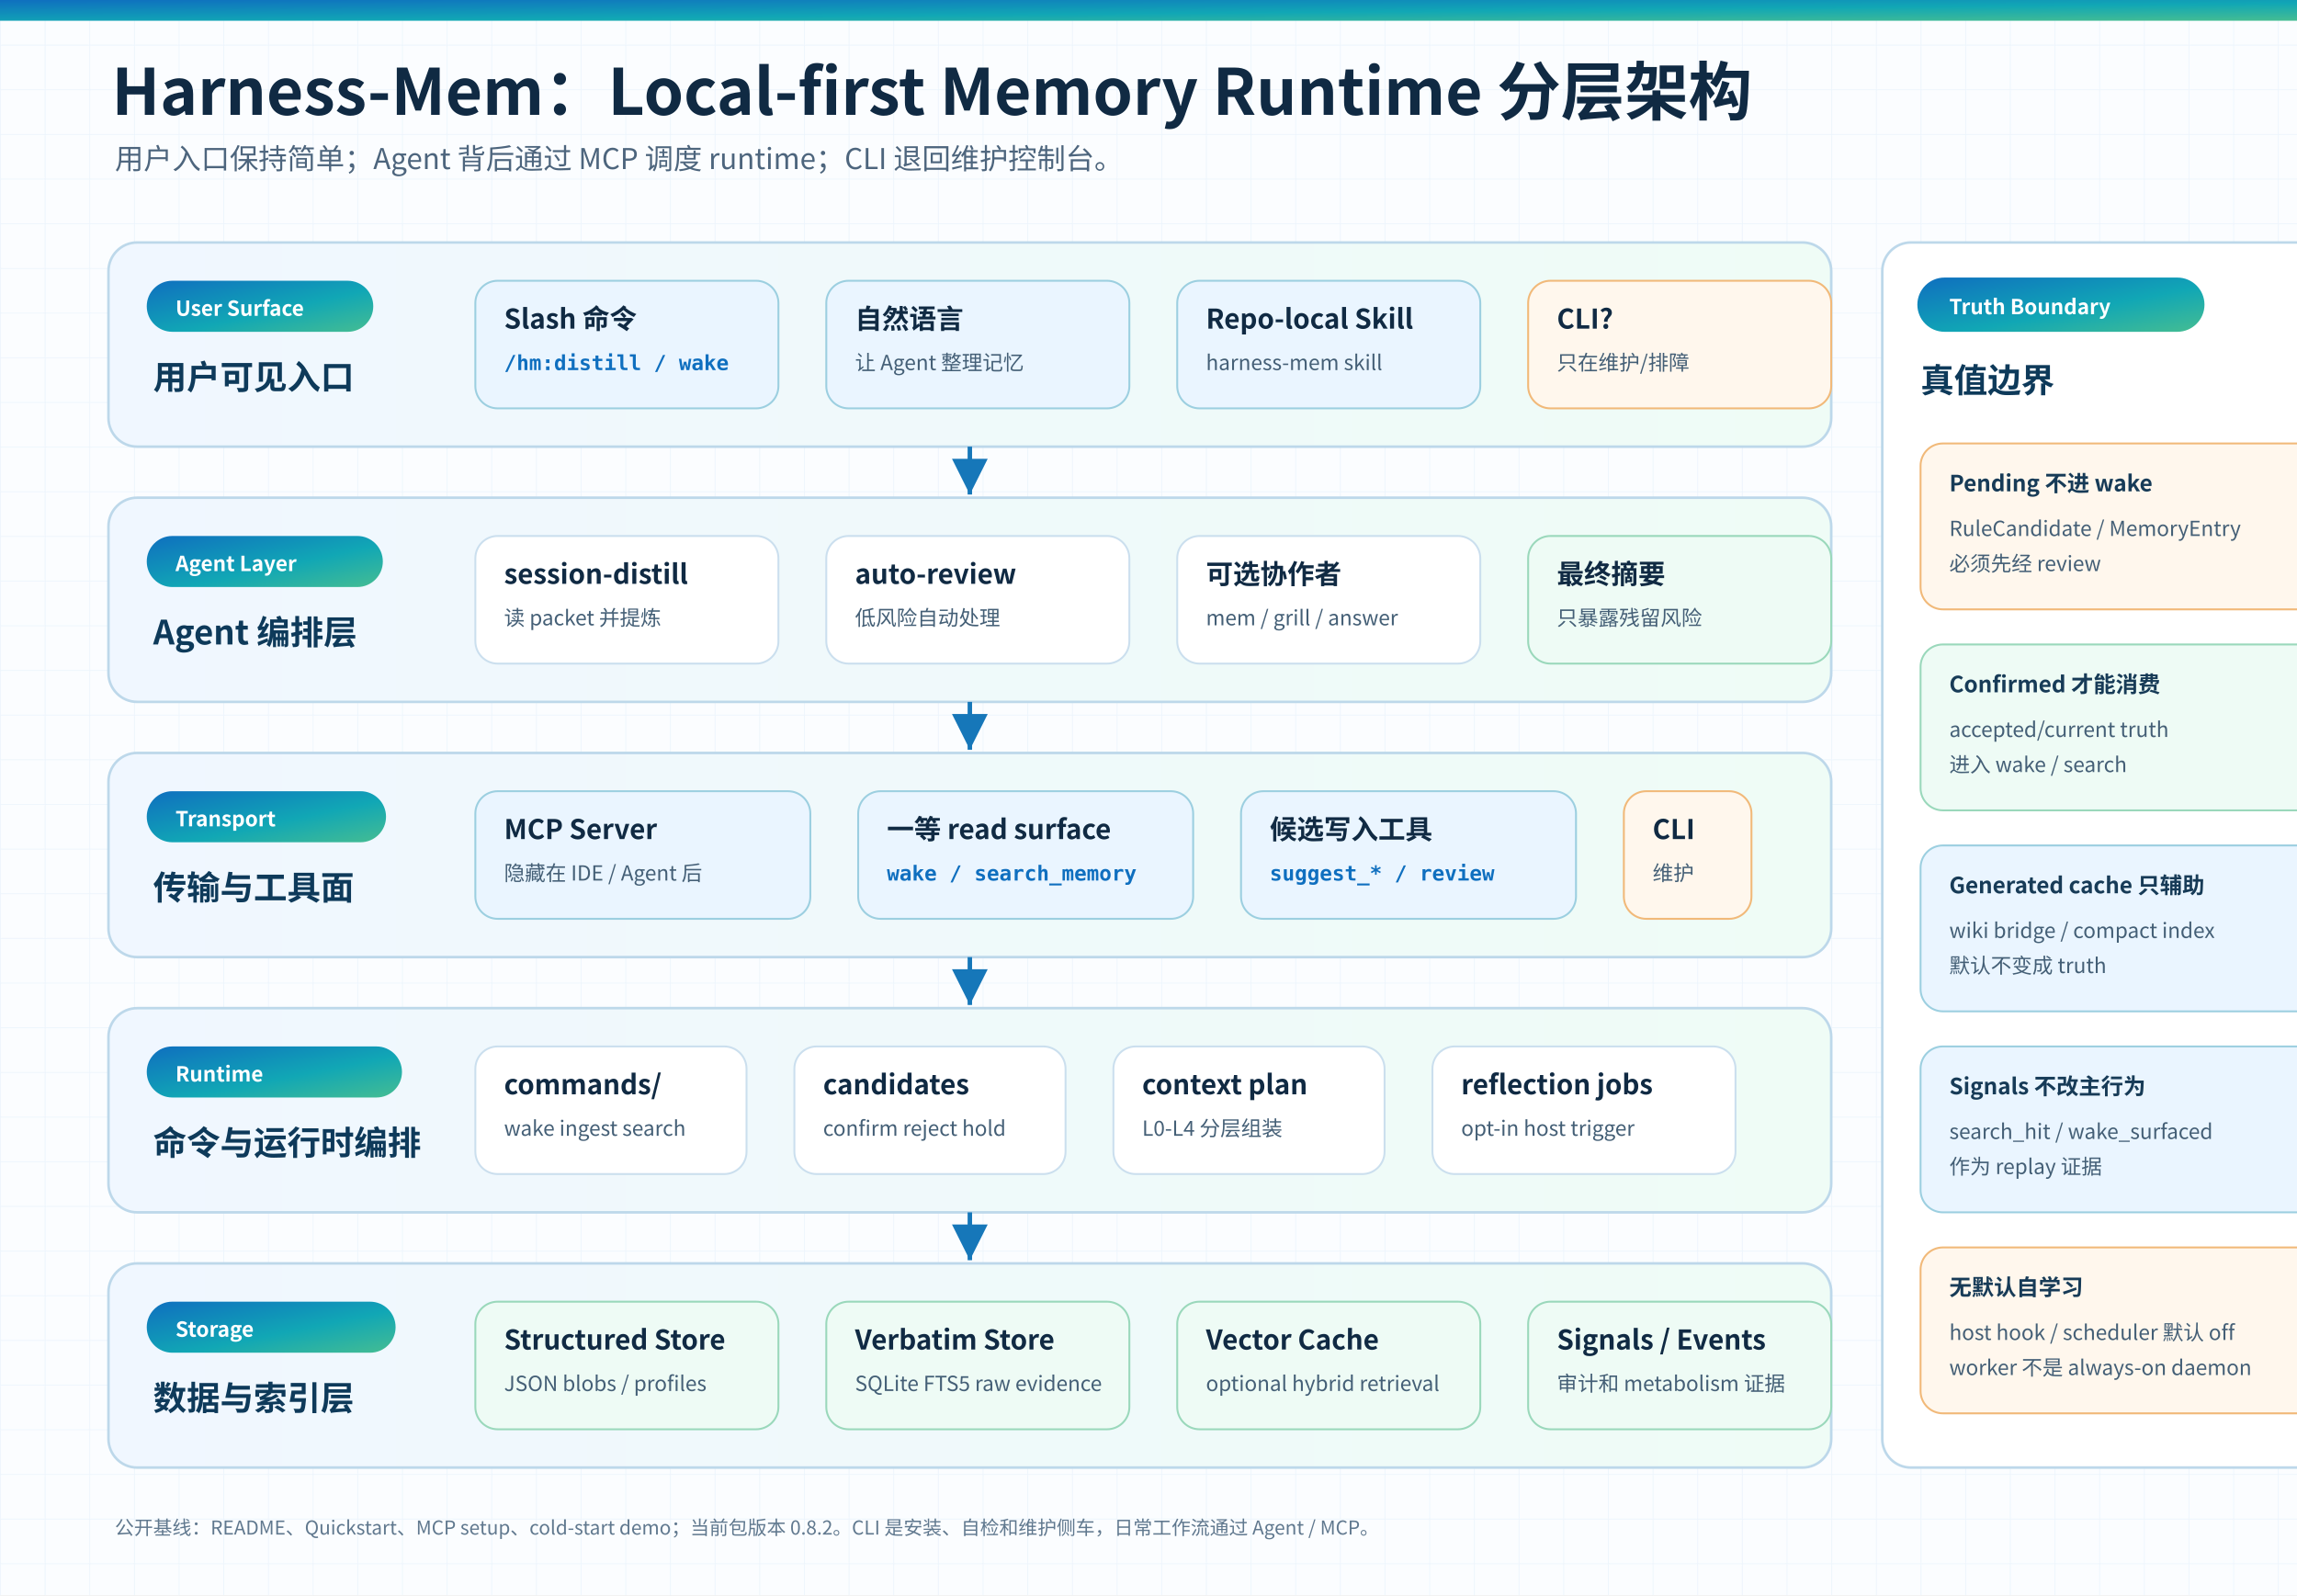
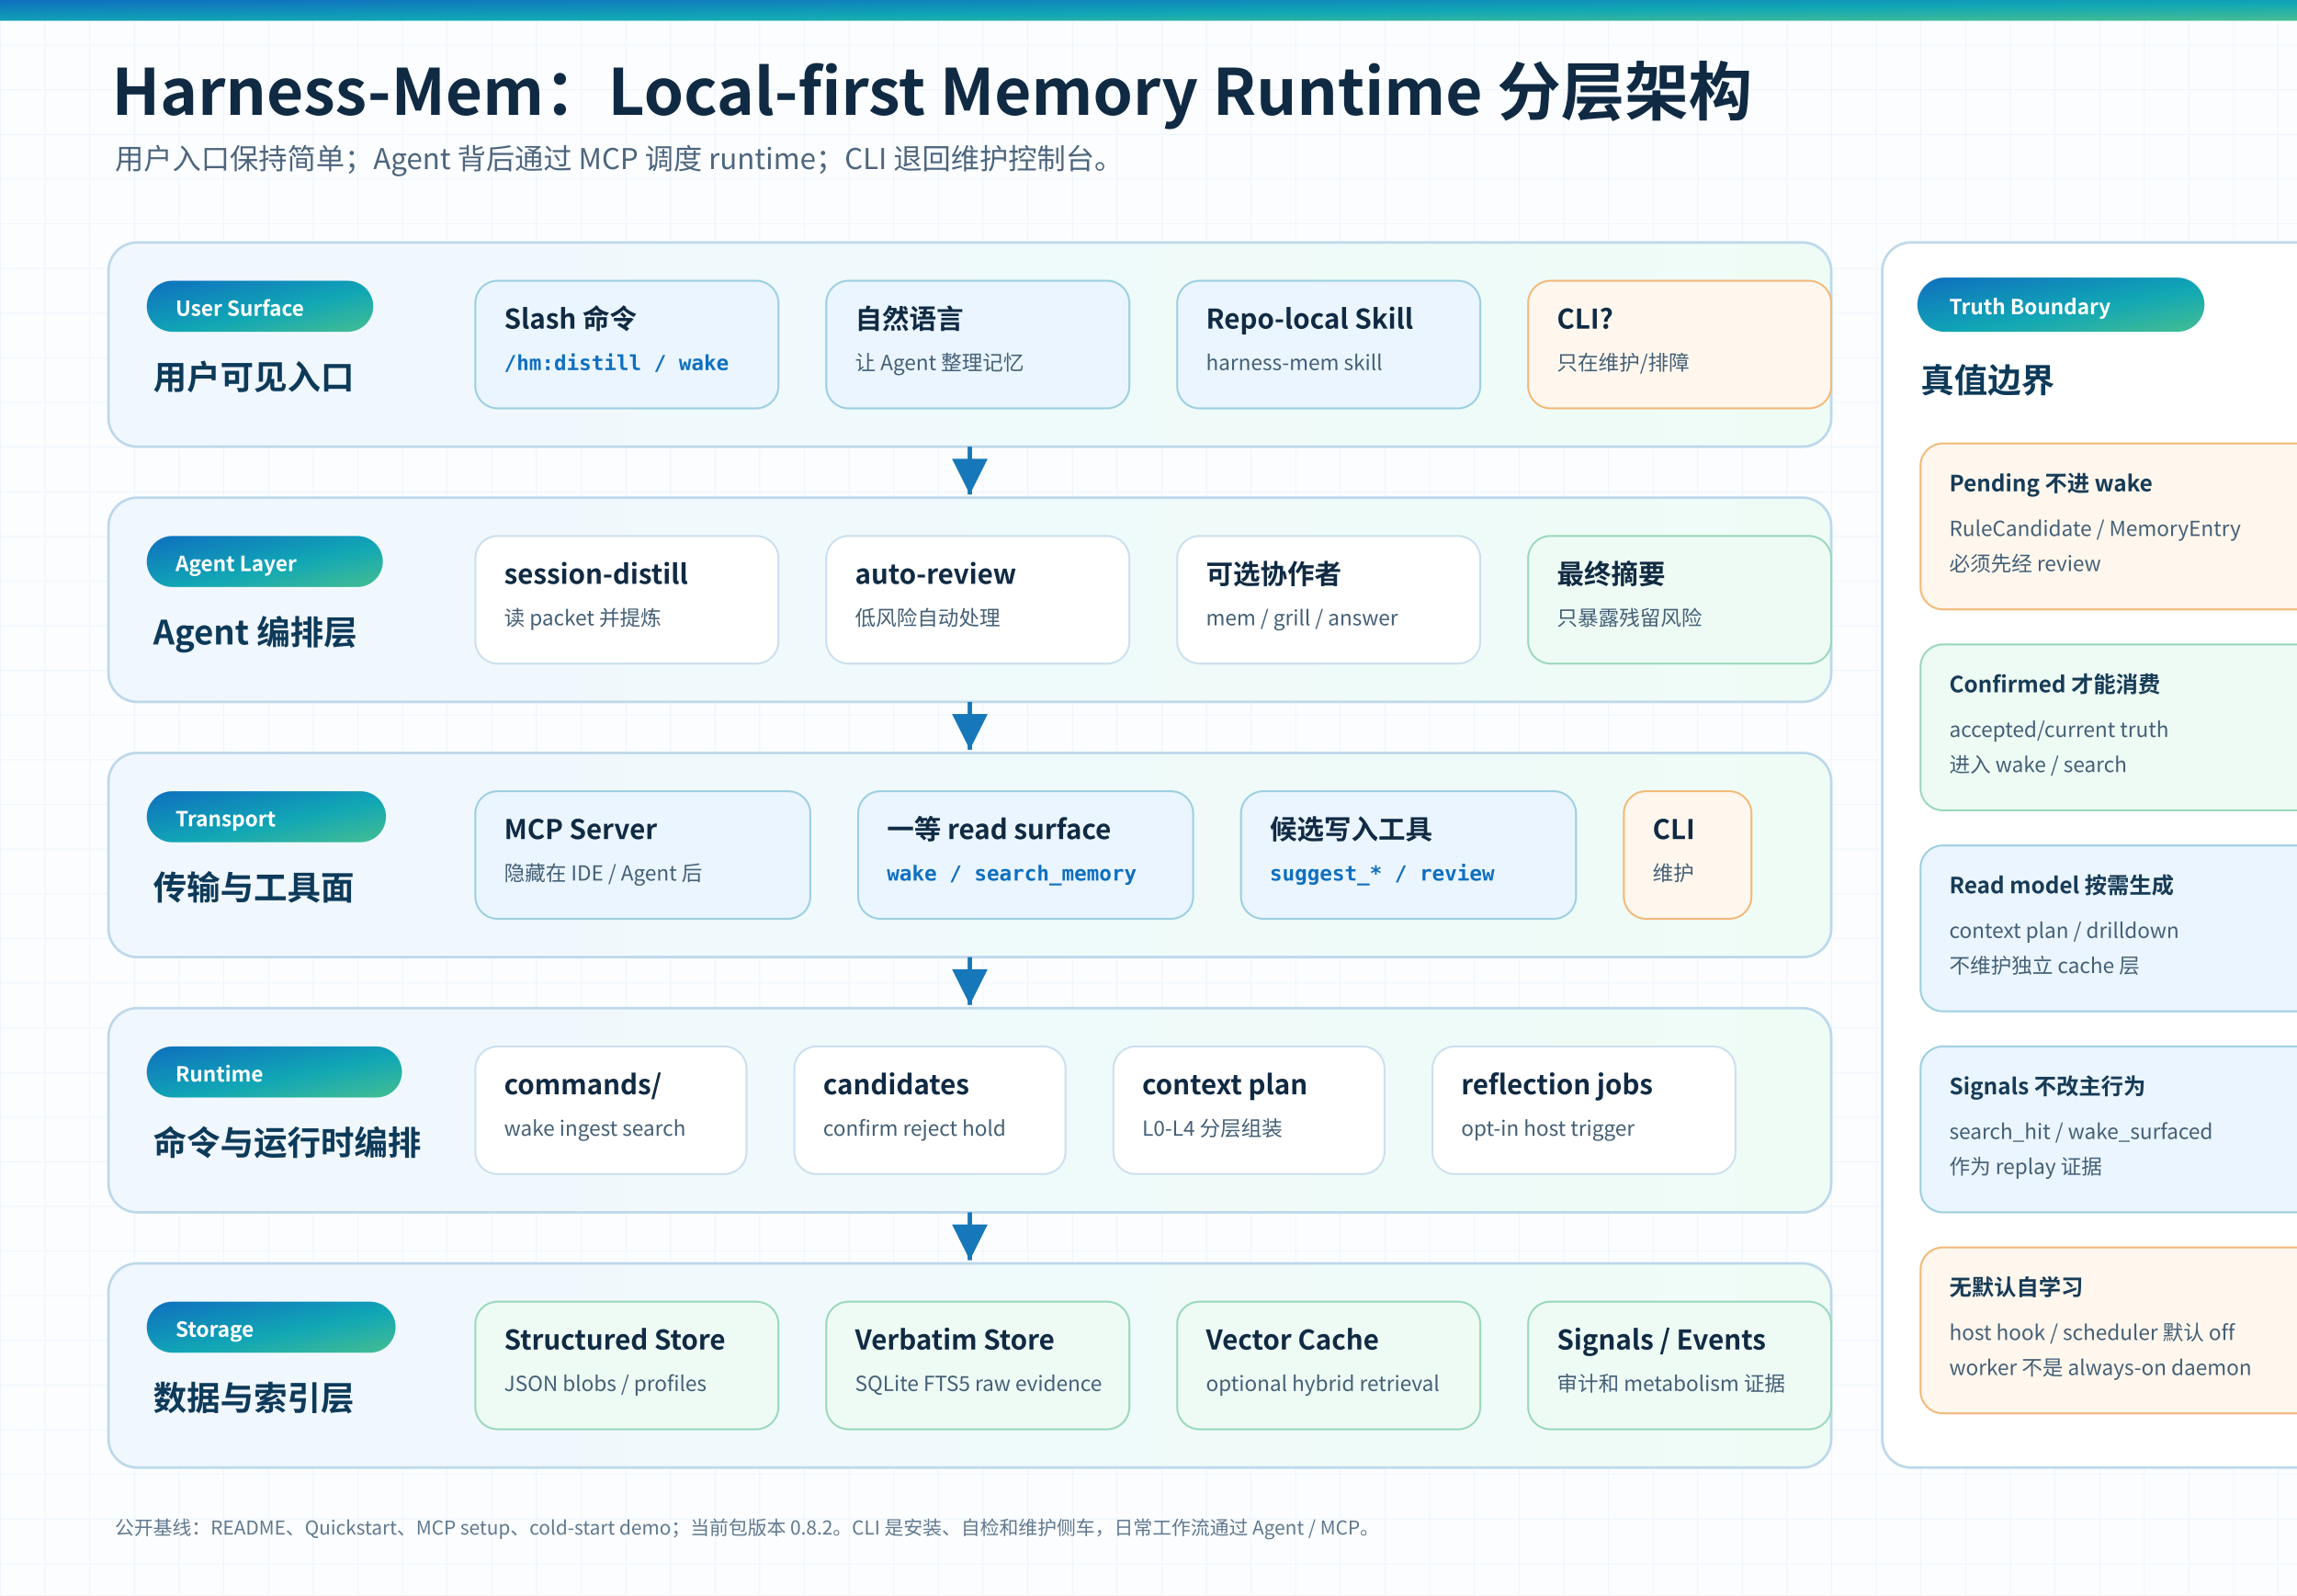
<svg xmlns="http://www.w3.org/2000/svg" width="1440" height="1000" viewBox="0 0 1440 1000" role="img" aria-labelledby="title desc">
  <defs>
    <pattern id="grid" width="28" height="28" patternUnits="userSpaceOnUse">
      <path d="M 28 0 L 0 0 0 28" fill="none" stroke="#e8f2fb" stroke-width="1" />
    </pattern>
    <linearGradient id="blueGreen" x1="0" y1="0" x2="1" y2="1">
      <stop offset="0%" stop-color="#0f6fbf" />
      <stop offset="58%" stop-color="#11a7b5" />
      <stop offset="100%" stop-color="#45bd92" />
    </linearGradient>
    <linearGradient id="layerFill" x1="0" y1="0" x2="1" y2="0">
      <stop offset="0%" stop-color="#f0f7ff" />
      <stop offset="100%" stop-color="#effcf6" />
    </linearGradient>
    <filter id="shadow" x="-10%" y="-20%" width="125%" height="155%">
      <feDropShadow dx="0" dy="8" stdDeviation="10" flood-color="#0b3558" flood-opacity="0.10" />
    </filter>
    <marker id="arrow" markerWidth="12" markerHeight="12" refX="10" refY="6" orient="auto" markerUnits="strokeWidth">
      <path d="M2,2 L10,6 L2,10 Z" fill="#1677b9" />
    </marker>
    <style>
      .bg { fill: #fbfdff; }
      .grid { fill: url(#grid); opacity: .72; }
      .title { font: 700 40px "Microsoft YaHei", "Noto Sans CJK SC", "Segoe UI", Arial, sans-serif; fill: #102a43; }
      .subtitle { font: 400 18px "Microsoft YaHei", "Noto Sans CJK SC", "Segoe UI", Arial, sans-serif; fill: #4d657d; }
      .layer { fill: url(#layerFill); stroke: #bdd8ea; stroke-width: 1.6; rx: 18; }
      .side { fill: #ffffff; stroke: #bdd8ea; stroke-width: 1.6; rx: 18; }
      .label { font: 700 21px "Microsoft YaHei", "Noto Sans CJK SC", "Segoe UI", Arial, sans-serif; fill: #0e3a5a; }
      .tag { font: 700 13px "Microsoft YaHei", "Noto Sans CJK SC", "Segoe UI", Arial, sans-serif; fill: #ffffff; }
      .card { fill: #ffffff; stroke: #cbdfee; stroke-width: 1.2; rx: 14; }
      .cardBlue { fill: #eaf5ff; stroke: #9ccfe0; stroke-width: 1.2; rx: 14; }
      .cardGreen { fill: #eefbf5; stroke: #9ad8bb; stroke-width: 1.2; rx: 14; }
      .cardOrange { fill: #fff7ed; stroke: #f1b979; stroke-width: 1.2; rx: 14; }
      .cardTitle { font: 700 17px "Microsoft YaHei", "Noto Sans CJK SC", "Segoe UI", Arial, sans-serif; fill: #102a43; }
      .body { font: 400 13px "Microsoft YaHei", "Noto Sans CJK SC", "Segoe UI", Arial, sans-serif; fill: #445f76; }
      .code { font: 700 13px "Cascadia Mono", Consolas, monospace; fill: #0f6fbf; }
      .arrow { fill: none; stroke: #1677b9; stroke-width: 2.8; marker-end: url(#arrow); }
      .small { font: 400 12px "Microsoft YaHei", "Noto Sans CJK SC", "Segoe UI", Arial, sans-serif; fill: #60788e; }
      .rule { font: 700 14px "Microsoft YaHei", "Noto Sans CJK SC", "Segoe UI", Arial, sans-serif; fill: #173b57; }
    </style>
  </defs>
  <rect class="bg" width="1440" height="1000" />
  <rect class="grid" width="1440" height="1000" />
  <rect x="0" y="0" width="1440" height="13" fill="url(#blueGreen)" />
  <text class="title" x="70" y="72">Harness-Mem：Local-first Memory Runtime 分层架构</text>
  <text class="subtitle" x="72" y="106">用户入口保持简单；Agent 背后通过 MCP 调度 runtime；CLI 退回维护控制台。</text>
  <g transform="translate(68 152)">
    <rect class="layer" width="1080" height="128" />
    <rect x="24" y="24" width="142" height="32" rx="16" fill="url(#blueGreen)" />
    <text class="tag" x="42" y="46">User Surface</text>
    <text class="label" x="28" y="92">用户可见入口</text>
    <g transform="translate(230 24)">
      <rect class="cardBlue" width="190" height="80" />
      <text class="cardTitle" x="18" y="30">Slash 命令</text>
      <text class="code" x="18" y="56">/hm:distill / wake</text>
    </g>
    <g transform="translate(450 24)">
      <rect class="cardBlue" width="190" height="80" />
      <text class="cardTitle" x="18" y="30">自然语言</text>
      <text class="body" x="18" y="56">让 Agent 整理记忆</text>
    </g>
    <g transform="translate(670 24)">
      <rect class="cardBlue" width="190" height="80" />
      <text class="cardTitle" x="18" y="30">Repo-local Skill</text>
      <text class="body" x="18" y="56">harness-mem skill</text>
    </g>
    <g transform="translate(890 24)">
      <rect class="cardOrange" width="190" height="80" />
      <text class="cardTitle" x="18" y="30">CLI?</text>
      <text class="body" x="18" y="56">只在维护/排障</text>
    </g>
  </g>
  <g transform="translate(68 312)">
    <rect class="layer" width="1080" height="128" />
    <rect x="24" y="24" width="148" height="32" rx="16" fill="url(#blueGreen)" />
    <text class="tag" x="42" y="46">Agent Layer</text>
    <text class="label" x="28" y="92">Agent 编排层</text>
    <g transform="translate(230 24)">
      <rect class="card" width="190" height="80" />
      <text class="cardTitle" x="18" y="30">session-distill</text>
      <text class="body" x="18" y="56">读 packet 并提炼</text>
    </g>
    <g transform="translate(450 24)">
      <rect class="card" width="190" height="80" />
      <text class="cardTitle" x="18" y="30">auto-review</text>
      <text class="body" x="18" y="56">低风险自动处理</text>
    </g>
    <g transform="translate(670 24)">
      <rect class="card" width="190" height="80" />
      <text class="cardTitle" x="18" y="30">可选协作者</text>
      <text class="body" x="18" y="56">mem / grill / answer</text>
    </g>
    <g transform="translate(890 24)">
      <rect class="cardGreen" width="190" height="80" />
      <text class="cardTitle" x="18" y="30">最终摘要</text>
      <text class="body" x="18" y="56">只暴露残留风险</text>
    </g>
  </g>
  <g transform="translate(68 472)">
    <rect class="layer" width="1080" height="128" />
    <rect x="24" y="24" width="150" height="32" rx="16" fill="url(#blueGreen)" />
    <text class="tag" x="42" y="46">Transport</text>
    <text class="label" x="28" y="92">传输与工具面</text>
    <g transform="translate(230 24)">
      <rect class="cardBlue" width="210" height="80" />
      <text class="cardTitle" x="18" y="30">MCP Server</text>
      <text class="body" x="18" y="56">隐藏在 IDE / Agent 后</text>
    </g>
    <g transform="translate(470 24)">
      <rect class="cardBlue" width="210" height="80" />
      <text class="cardTitle" x="18" y="30">一等 read surface</text>
      <text class="code" x="18" y="56">wake / search_memory</text>
    </g>
    <g transform="translate(710 24)">
      <rect class="cardBlue" width="210" height="80" />
      <text class="cardTitle" x="18" y="30">候选写入工具</text>
      <text class="code" x="18" y="56">suggest_* / review</text>
    </g>
    <g transform="translate(950 24)">
      <rect class="cardOrange" width="80" height="80" />
      <text class="cardTitle" x="18" y="30">CLI</text>
      <text class="body" x="18" y="56">维护</text>
    </g>
  </g>
  <g transform="translate(68 632)">
    <rect class="layer" width="1080" height="128" />
    <rect x="24" y="24" width="160" height="32" rx="16" fill="url(#blueGreen)" />
    <text class="tag" x="42" y="46">Runtime</text>
    <text class="label" x="28" y="92">命令与运行时编排</text>
    <g transform="translate(230 24)">
      <rect class="card" width="170" height="80" />
      <text class="cardTitle" x="18" y="30">commands/</text>
      <text class="body" x="18" y="56">wake ingest search</text>
    </g>
    <g transform="translate(430 24)">
      <rect class="card" width="170" height="80" />
      <text class="cardTitle" x="18" y="30">candidates</text>
      <text class="body" x="18" y="56">confirm reject hold</text>
    </g>
    <g transform="translate(630 24)">
      <rect class="card" width="170" height="80" />
      <text class="cardTitle" x="18" y="30">context plan</text>
      <text class="body" x="18" y="56">L0-L4 分层组装</text>
    </g>
    <g transform="translate(830 24)">
      <rect class="card" width="190" height="80" />
      <text class="cardTitle" x="18" y="30">reflection jobs</text>
      <text class="body" x="18" y="56">opt-in host trigger</text>
    </g>
  </g>
  <g transform="translate(68 792)">
    <rect class="layer" width="1080" height="128" />
    <rect x="24" y="24" width="156" height="32" rx="16" fill="url(#blueGreen)" />
    <text class="tag" x="42" y="46">Storage</text>
    <text class="label" x="28" y="92">数据与索引层</text>
    <g transform="translate(230 24)">
      <rect class="cardGreen" width="190" height="80" />
      <text class="cardTitle" x="18" y="30">Structured Store</text>
      <text class="body" x="18" y="56">JSON blobs / profiles</text>
    </g>
    <g transform="translate(450 24)">
      <rect class="cardGreen" width="190" height="80" />
      <text class="cardTitle" x="18" y="30">Verbatim Store</text>
      <text class="body" x="18" y="56">SQLite FTS5 raw evidence</text>
    </g>
    <g transform="translate(670 24)">
      <rect class="cardGreen" width="190" height="80" />
      <text class="cardTitle" x="18" y="30">Vector Cache</text>
      <text class="body" x="18" y="56">optional hybrid retrieval</text>
    </g>
    <g transform="translate(890 24)">
      <rect class="cardGreen" width="190" height="80" />
      <text class="cardTitle" x="18" y="30">Signals / Events</text>
      <text class="body" x="18" y="56">审计和 metabolism 证据</text>
    </g>
  </g>
  <path class="arrow" d="M 608 280 L 608 310" />
  <path class="arrow" d="M 608 440 L 608 470" />
  <path class="arrow" d="M 608 600 L 608 630" />
  <path class="arrow" d="M 608 760 L 608 790" />
  <g transform="translate(1180 152)">
    <rect class="side" width="302" height="768" />
    <rect x="22" y="22" width="180" height="34" rx="17" fill="url(#blueGreen)" />
    <text class="tag" x="42" y="45">Truth Boundary</text>
    <text class="label" x="24" y="94">真值边界</text>
    <g transform="translate(24 126)">
      <rect class="cardOrange" width="254" height="104" />
      <text class="rule" x="18" y="30">Pending 不进 wake</text>
      <text class="body" x="18" y="58">RuleCandidate / MemoryEntry</text>
      <text class="body" x="18" y="80">必须先经 review</text>
    </g>
    <g transform="translate(24 252)">
      <rect class="cardGreen" width="254" height="104" />
      <text class="rule" x="18" y="30">Confirmed 才能消费</text>
      <text class="body" x="18" y="58">accepted/current truth</text>
      <text class="body" x="18" y="80">进入 wake / search</text>
    </g>
    <g transform="translate(24 378)">
      <rect class="cardBlue" width="254" height="104" />
-       <text class="rule" x="18" y="30">Generated cache 只辅助</text>
-       <text class="body" x="18" y="58">wiki bridge / compact index</text>
-       <text class="body" x="18" y="80">默认不变成 truth</text>
+       <text class="rule" x="18" y="30">Read model 按需生成</text>
+       <text class="body" x="18" y="58">context plan / drilldown</text>
+       <text class="body" x="18" y="80">不维护独立 cache 层</text>
    </g>
    <g transform="translate(24 504)">
      <rect class="cardBlue" width="254" height="104" />
      <text class="rule" x="18" y="30">Signals 不改主行为</text>
      <text class="body" x="18" y="58">search_hit / wake_surfaced</text>
      <text class="body" x="18" y="80">作为 replay 证据</text>
    </g>
    <g transform="translate(24 630)">
      <rect class="cardOrange" width="254" height="104" />
      <text class="rule" x="18" y="30">无默认自学习</text>
      <text class="body" x="18" y="58">host hook / scheduler 默认 off</text>
      <text class="body" x="18" y="80">worker 不是 always-on daemon</text>
    </g>
  </g>
  <text class="small" x="72" y="962">公开基线：README、Quickstart、MCP setup、cold-start demo；当前包版本 0.8.2。CLI 是安装、自检和维护侧车，日常工作流通过 Agent / MCP。</text>
</svg>
